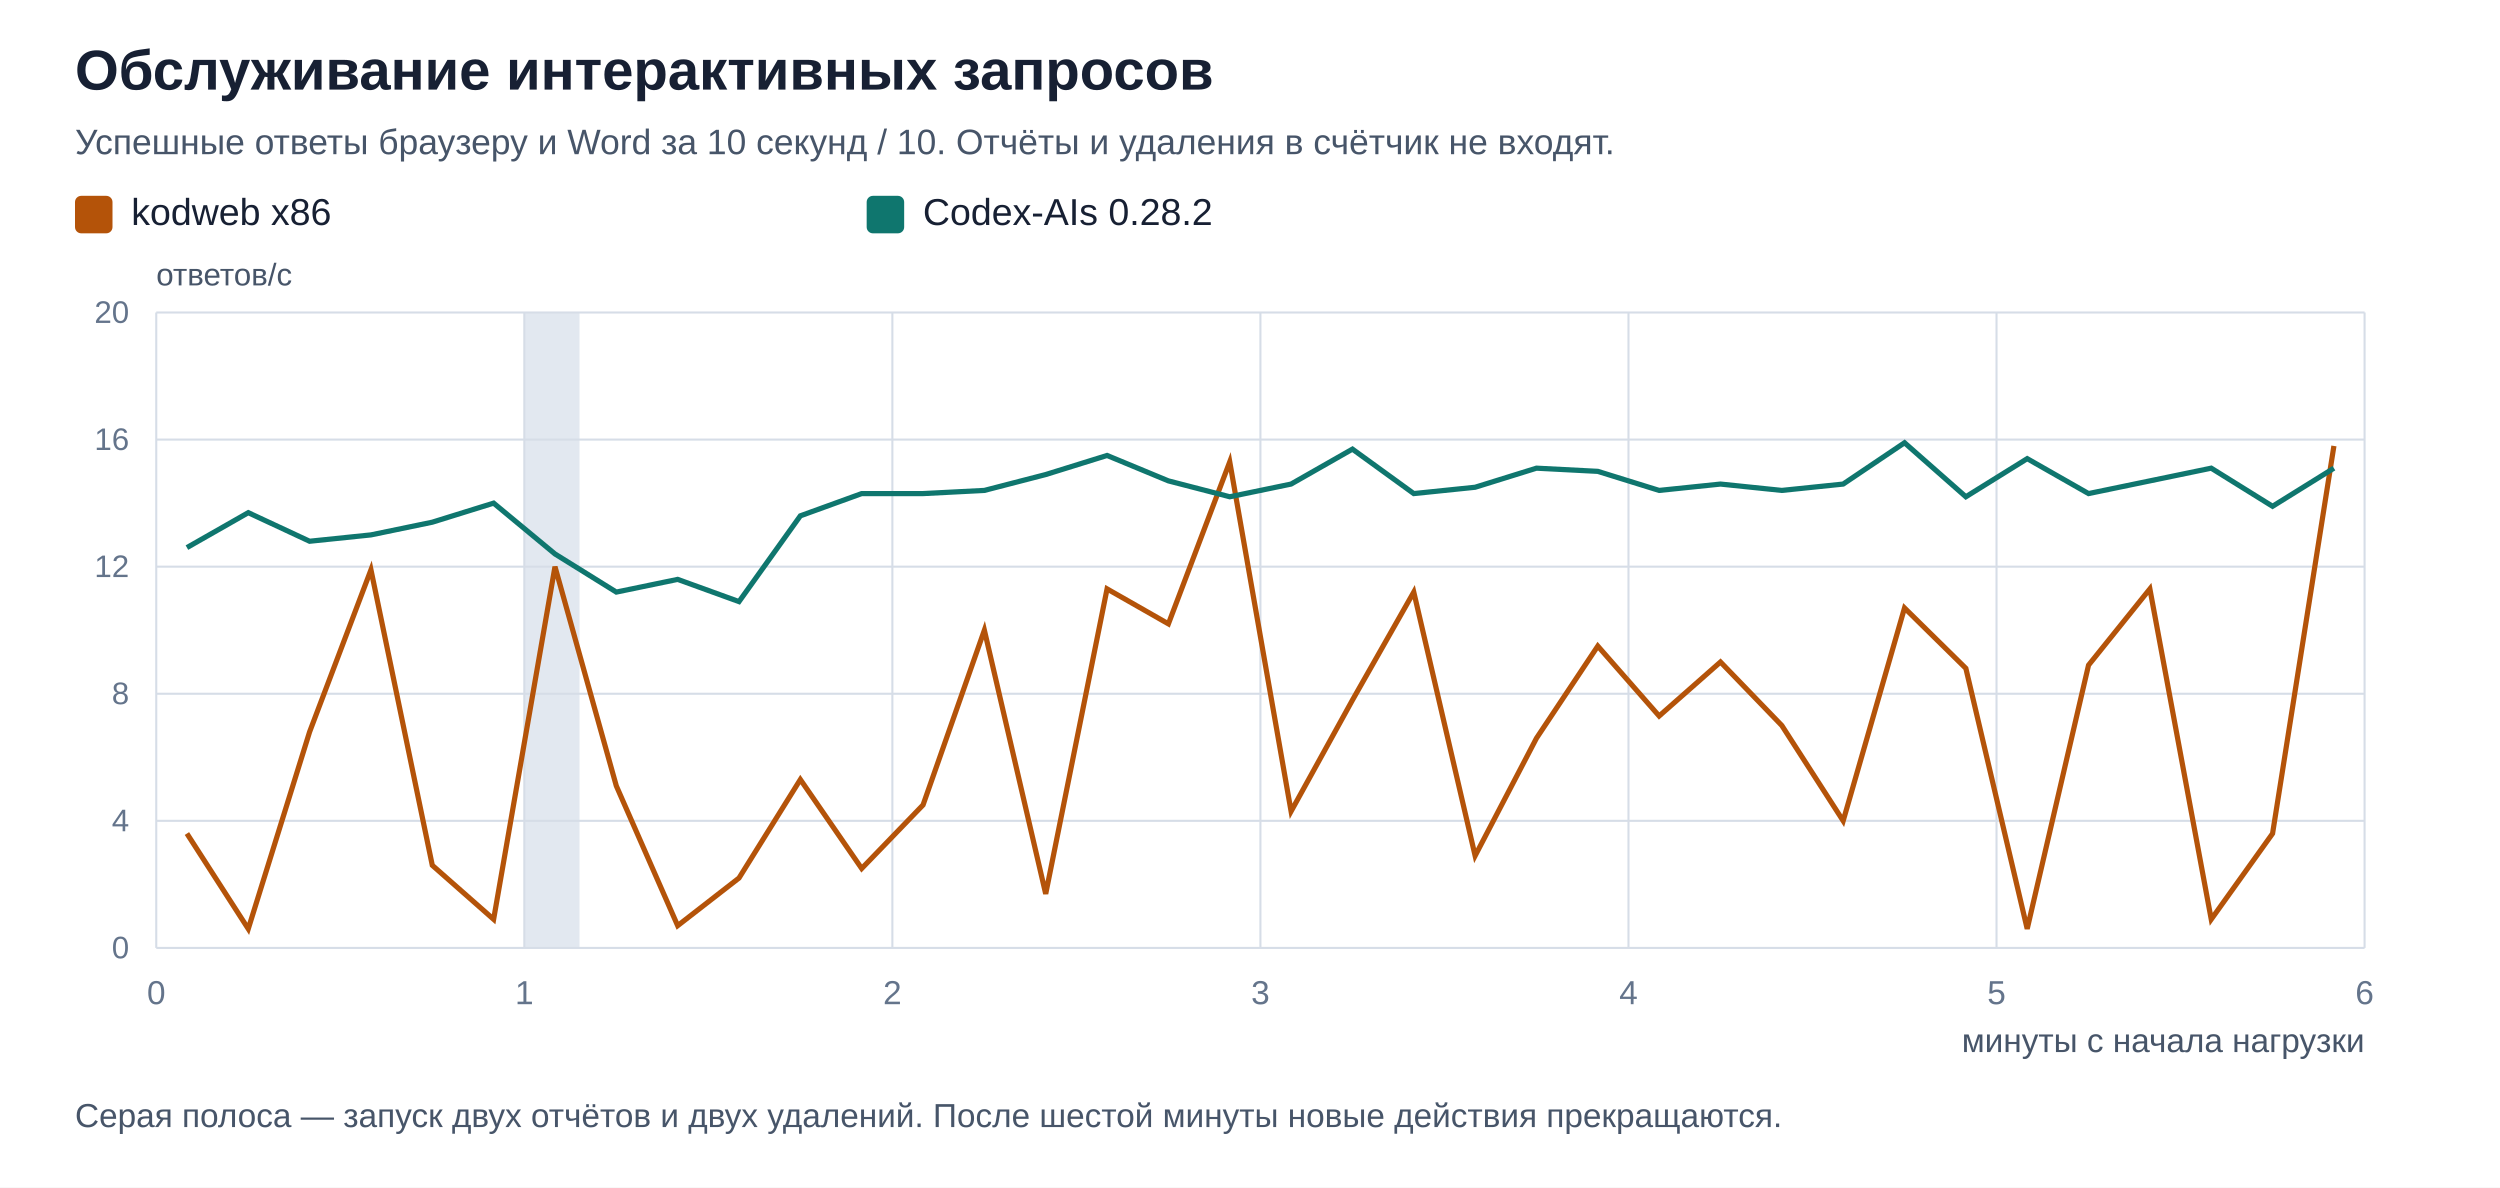
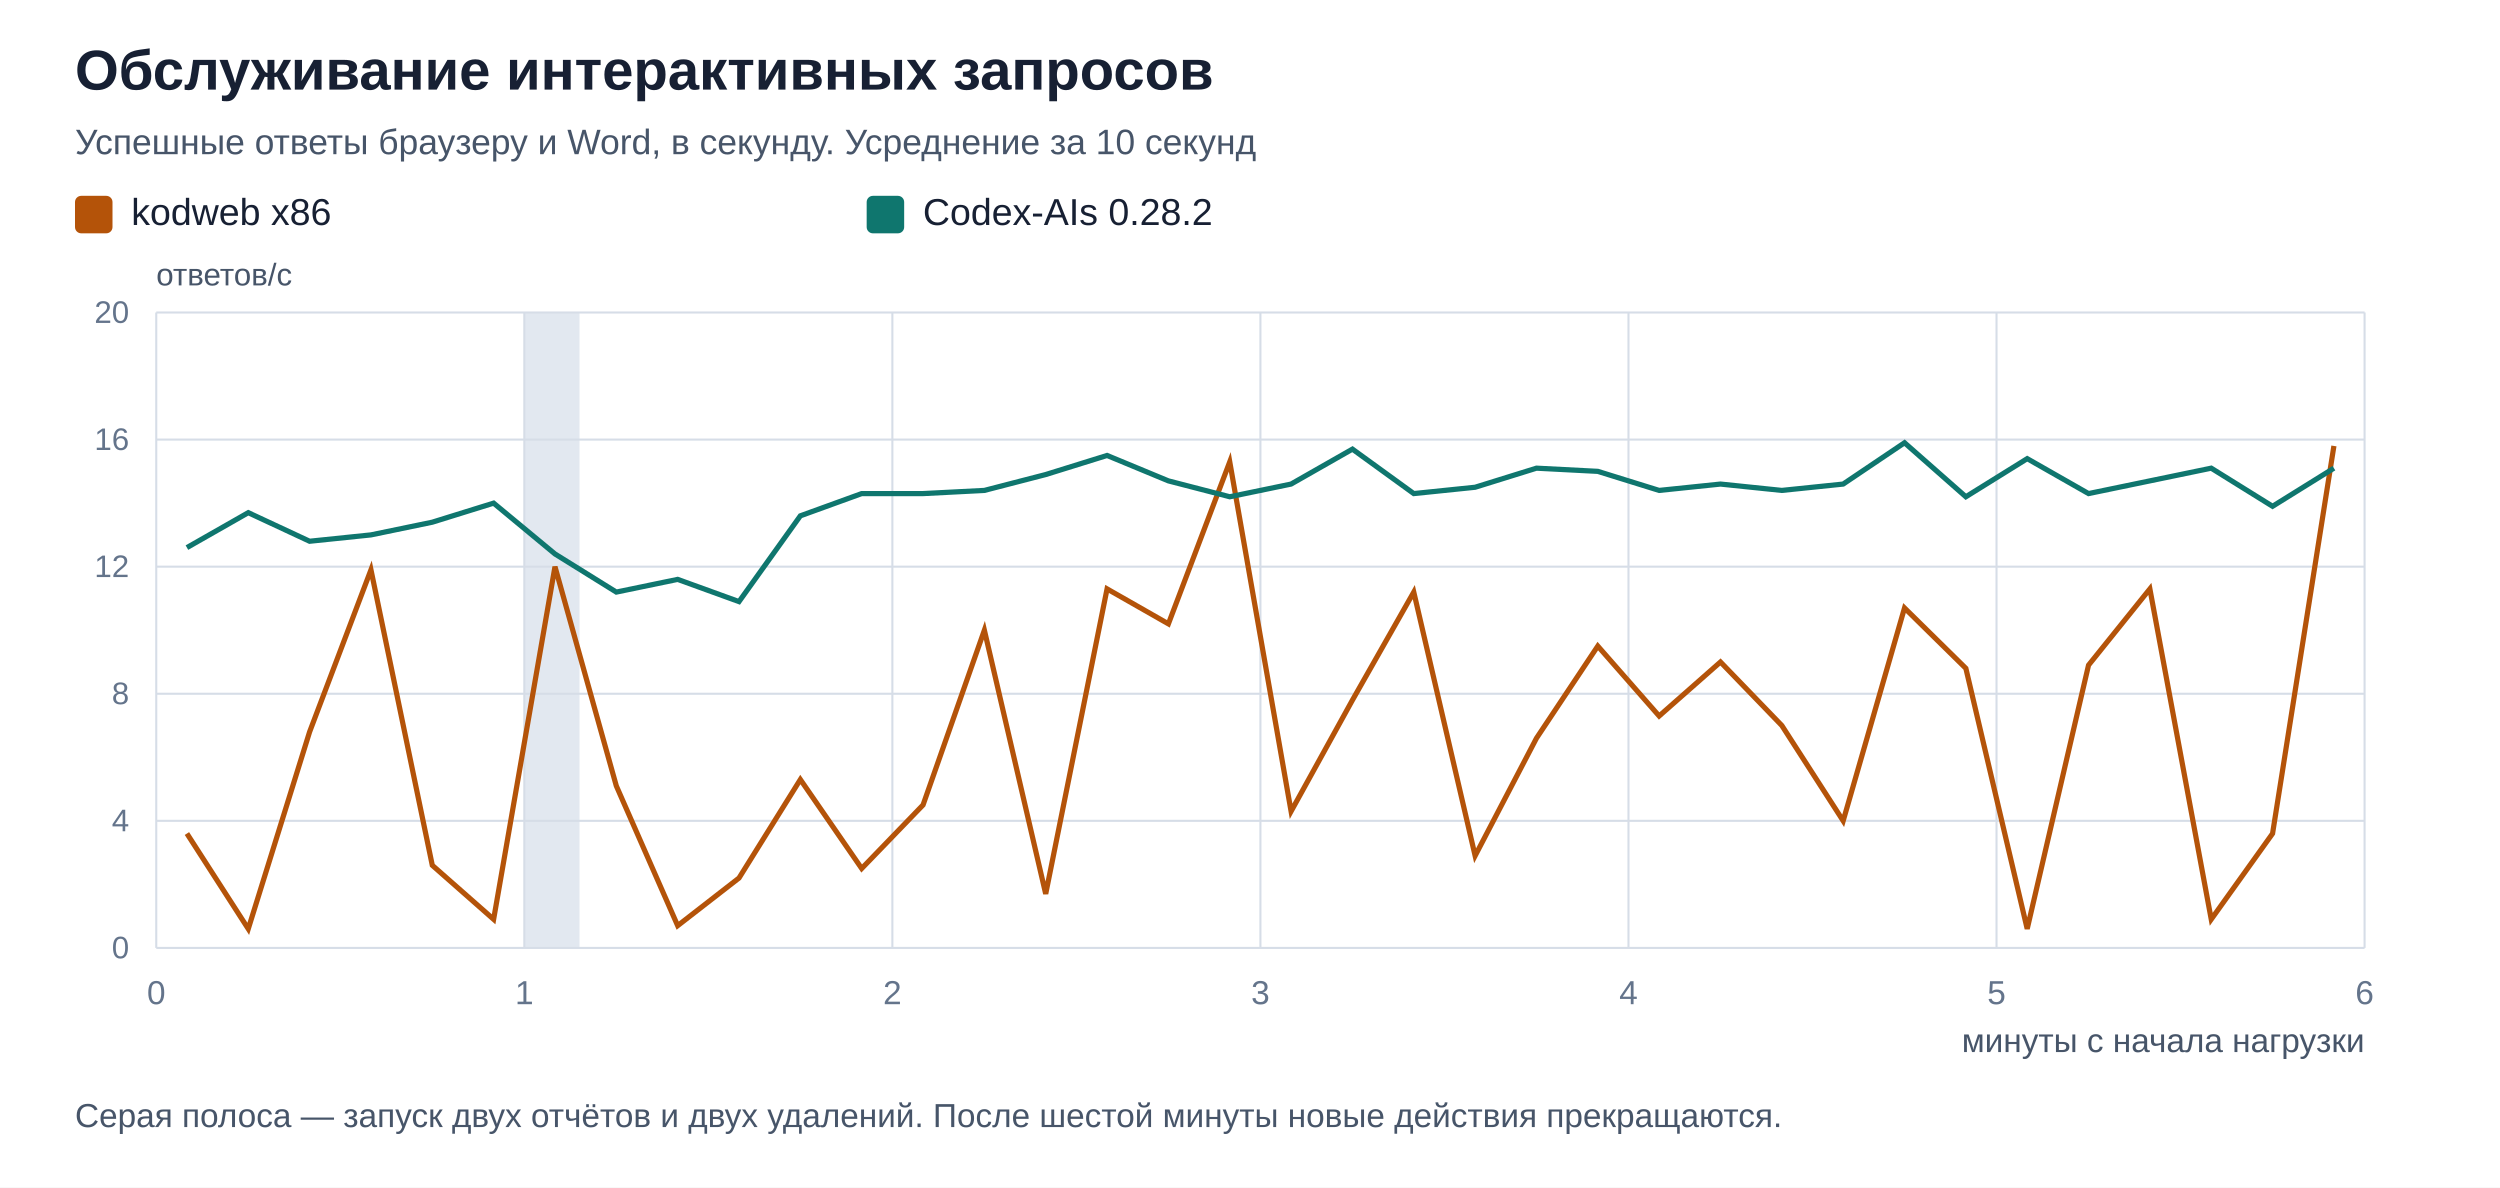
<svg xmlns="http://www.w3.org/2000/svg" width="1200" height="570" viewBox="0 0 1200 570" role="img">
  <g font-family="Segoe UI, Arial, sans-serif">
    <rect x="0" y="0" width="1200" height="570" fill="#fff" rx="0" stroke="none" />
    <text x="36" y="43" fill="#172033" font-size="27" text-anchor="start" font-weight="600">Обслуживание интерактивных запросов</text>
-     <text x="36" y="74" fill="#475569" font-size="17" text-anchor="start" font-weight="400">Успешные ответы браузеру и Word за 10 секунд / 10. Отчёты и удаления в счётчик не входят.</text>
+     <text x="36" y="74" fill="#475569" font-size="17" text-anchor="start" font-weight="400">Успешные ответы браузеру и Word, в секунду. Усреднение за 10 секунд</text>
    <rect x="36" y="94" width="18" height="18" fill="#b45309" rx="3" stroke="none" />
    <text x="63" y="108" fill="#172033" font-size="18" text-anchor="start" font-weight="400">kodweb x86</text>
    <rect x="416" y="94" width="18" height="18" fill="#0f766e" rx="3" stroke="none" />
    <text x="443" y="108" fill="#172033" font-size="18" text-anchor="start" font-weight="400">Codex-AIs 0.28.2</text>
    <rect x="251.667" y="150" width="26.5" height="305" fill="#e2e8f0" rx="0" stroke="none" />
    <line x1="75" y1="455.0" x2="1135" y2="455.0" stroke="#d6dde7" stroke-width="1" />
    <text x="62" y="460.0" fill="#64748b" font-size="15" text-anchor="end" font-weight="400">0</text>
    <line x1="75" y1="394.0" x2="1135" y2="394.0" stroke="#d6dde7" stroke-width="1" />
    <text x="62" y="399.0" fill="#64748b" font-size="15" text-anchor="end" font-weight="400">4</text>
    <line x1="75" y1="333.0" x2="1135" y2="333.0" stroke="#d6dde7" stroke-width="1" />
    <text x="62" y="338.0" fill="#64748b" font-size="15" text-anchor="end" font-weight="400">8</text>
    <line x1="75" y1="272.0" x2="1135" y2="272.0" stroke="#d6dde7" stroke-width="1" />
    <text x="62" y="277.0" fill="#64748b" font-size="15" text-anchor="end" font-weight="400">12</text>
    <line x1="75" y1="211.0" x2="1135" y2="211.0" stroke="#d6dde7" stroke-width="1" />
    <text x="62" y="216.0" fill="#64748b" font-size="15" text-anchor="end" font-weight="400">16</text>
    <line x1="75" y1="150.0" x2="1135" y2="150.0" stroke="#d6dde7" stroke-width="1" />
    <text x="62" y="155.0" fill="#64748b" font-size="15" text-anchor="end" font-weight="400">20</text>
    <line x1="75.0" y1="150" x2="75.0" y2="455" stroke="#d6dde7" stroke-width="1" />
    <text x="75.0" y="482" fill="#64748b" font-size="16" text-anchor="middle" font-weight="400">0</text>
    <line x1="251.667" y1="150" x2="251.667" y2="455" stroke="#d6dde7" stroke-width="1" />
    <text x="251.667" y="482" fill="#64748b" font-size="16" text-anchor="middle" font-weight="400">1</text>
    <line x1="428.333" y1="150" x2="428.333" y2="455" stroke="#d6dde7" stroke-width="1" />
    <text x="428.333" y="482" fill="#64748b" font-size="16" text-anchor="middle" font-weight="400">2</text>
    <line x1="605.0" y1="150" x2="605.0" y2="455" stroke="#d6dde7" stroke-width="1" />
    <text x="605.0" y="482" fill="#64748b" font-size="16" text-anchor="middle" font-weight="400">3</text>
    <line x1="781.667" y1="150" x2="781.667" y2="455" stroke="#d6dde7" stroke-width="1" />
    <text x="781.667" y="482" fill="#64748b" font-size="16" text-anchor="middle" font-weight="400">4</text>
    <line x1="958.333" y1="150" x2="958.333" y2="455" stroke="#d6dde7" stroke-width="1" />
    <text x="958.333" y="482" fill="#64748b" font-size="16" text-anchor="middle" font-weight="400">5</text>
    <line x1="1135.0" y1="150" x2="1135.0" y2="455" stroke="#d6dde7" stroke-width="1" />
    <text x="1135.0" y="482" fill="#64748b" font-size="16" text-anchor="middle" font-weight="400">6</text>
    <polyline points="89.72,400.10 119.17,445.85 148.61,351.30 178.06,273.52 207.50,415.35 236.94,441.27 266.39,272.00 295.83,377.23 325.28,444.32 354.72,421.45 384.17,374.17 413.61,416.88 443.06,386.38 472.50,302.50 501.94,429.07 531.39,282.67 560.83,299.45 590.28,221.68 619.72,389.43 649.17,336.05 678.61,284.20 708.06,410.77 737.50,354.35 766.94,310.12 796.39,343.68 825.83,317.75 855.28,348.25 884.72,394.00 914.17,291.83 943.61,320.80 973.06,445.85 1002.50,319.27 1031.94,282.67 1061.39,441.27 1090.83,400.10 1120.28,214.05" fill="none" stroke="#b45309" stroke-width="2.5" />
    <polyline points="89.72,262.85 119.17,246.08 148.61,259.80 178.06,256.75 207.50,250.65 236.94,241.50 266.39,265.90 295.83,284.20 325.28,278.10 354.72,288.77 384.17,247.60 413.61,236.92 443.06,236.92 472.50,235.40 501.94,227.78 531.39,218.62 560.83,230.82 590.28,238.45 619.72,232.35 649.17,215.58 678.61,236.92 708.06,233.88 737.50,224.72 766.94,226.25 796.39,235.40 825.83,232.35 855.28,235.40 884.72,232.35 914.17,212.52 943.61,238.45 973.06,220.15 1002.50,236.92 1031.94,230.82 1061.39,224.72 1090.83,243.02 1120.28,224.72" fill="none" stroke="#0f766e" stroke-width="2.5" />
    <text x="75" y="137" fill="#475569" font-size="15" text-anchor="start" font-weight="400">ответов/с</text>
    <text x="1135" y="505" fill="#475569" font-size="16" text-anchor="end" font-weight="400">минуты с начала нагрузки</text>
    <text x="36" y="541" fill="#475569" font-size="16" text-anchor="start" font-weight="400">Серая полоса — запуск двух отчётов и двух удалений. После шестой минуты новые действия прекращаются.</text>
  </g>
</svg>
